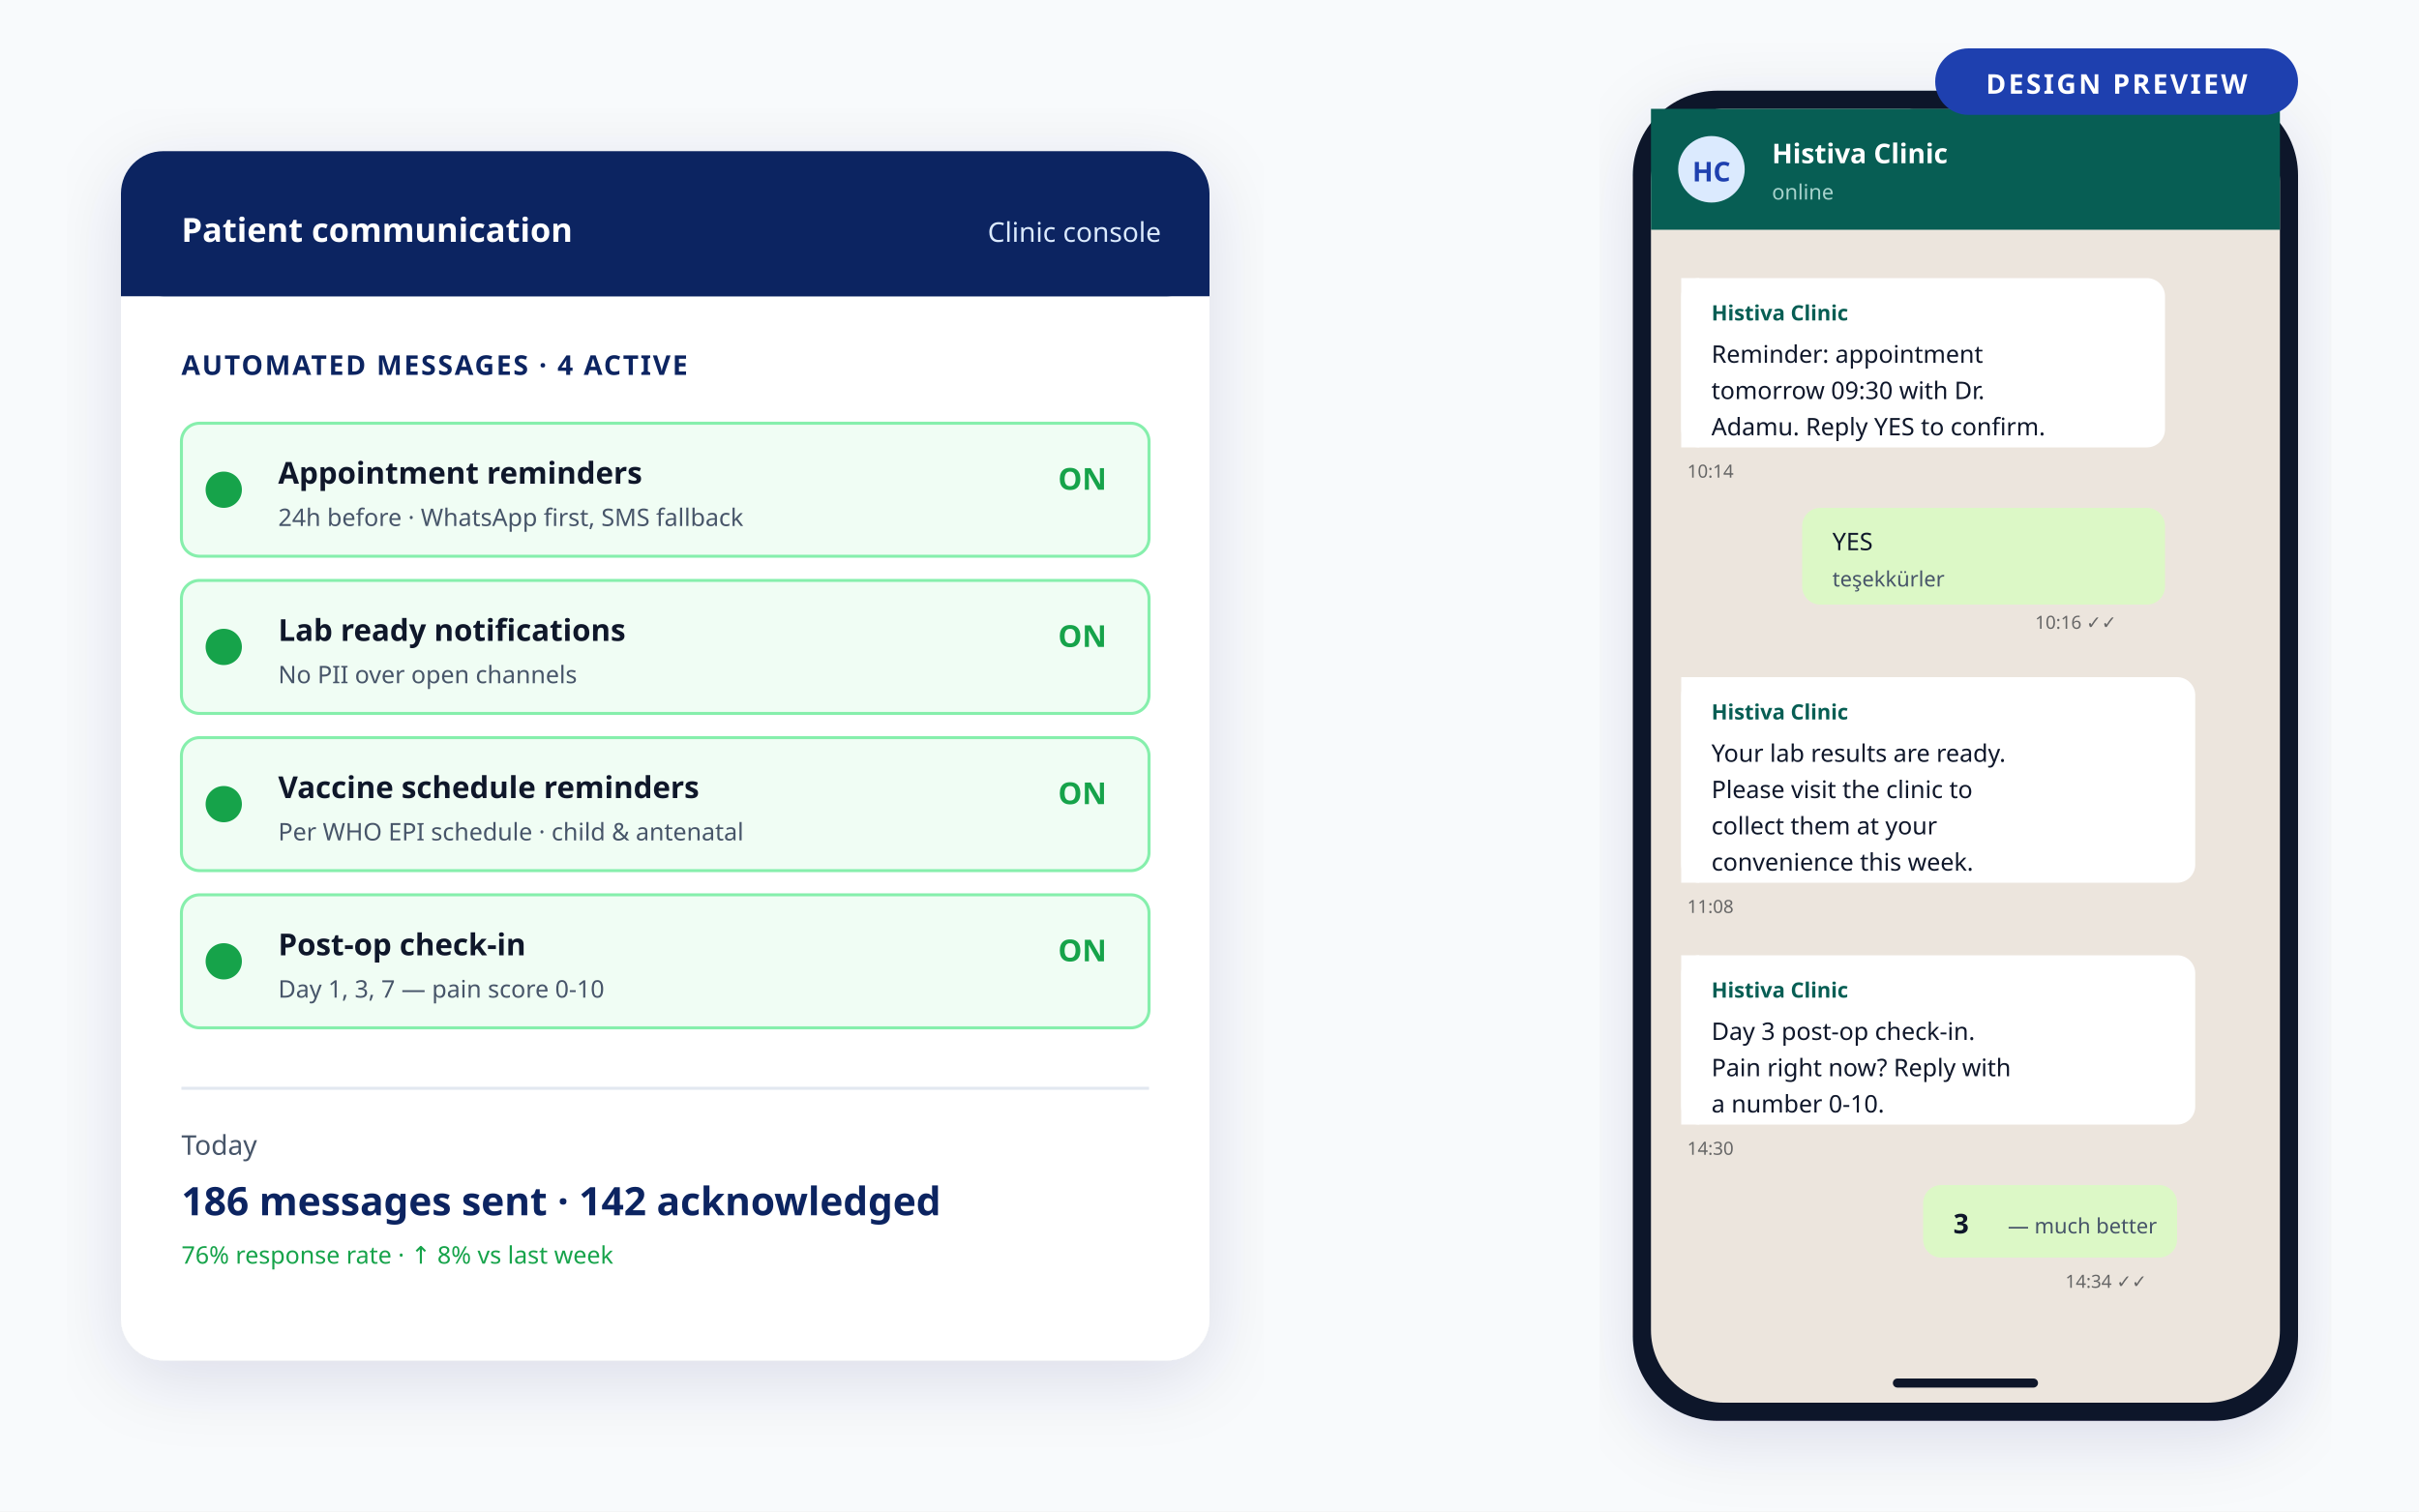
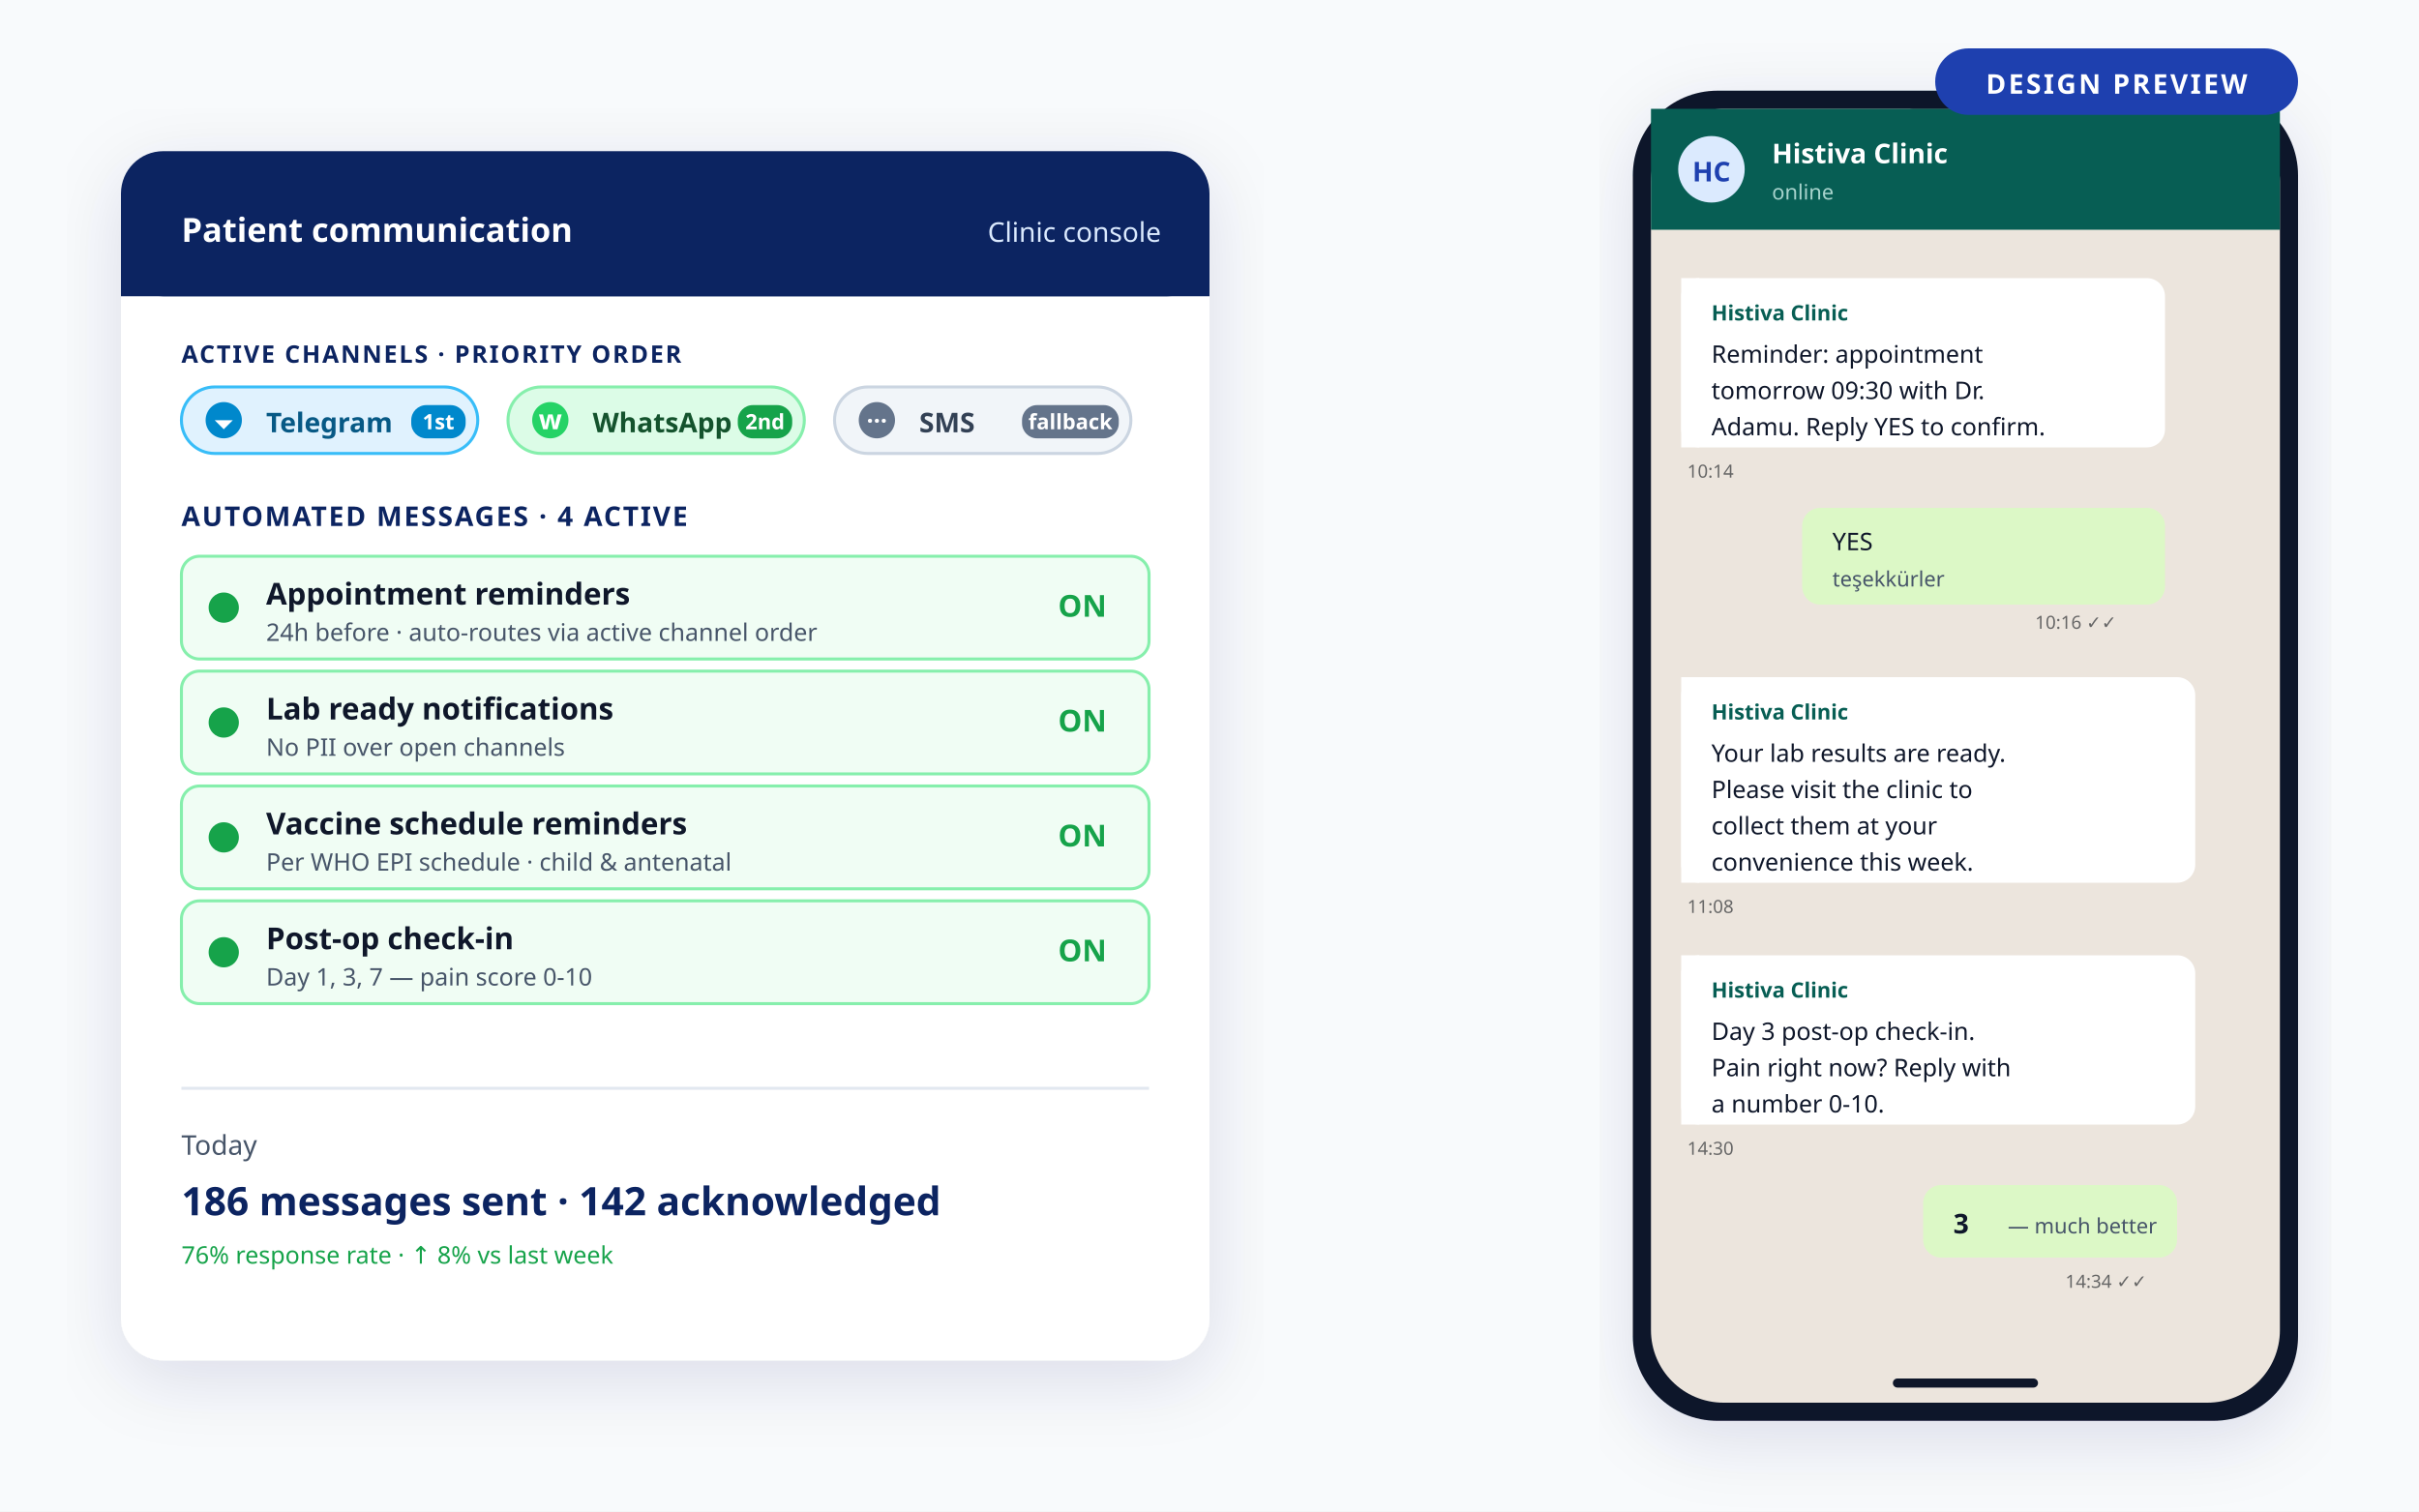
<svg xmlns="http://www.w3.org/2000/svg" viewBox="0 0 800 500" role="img" aria-label="Design preview of WhatsApp and SMS patient communication channel">
  <defs>
    <filter id="vw-shadow" x="-5%" y="-5%" width="110%" height="115%">
      <feDropShadow dx="0" dy="6" stdDeviation="12" flood-color="#0c2461" flood-opacity="0.12" />
    </filter>
  </defs>
  <rect width="800" height="500" fill="#f8fafc" />
  <g filter="url(#vw-shadow)" transform="translate(40, 50)">
    <rect width="360" height="400" rx="14" fill="#ffffff" />
  </g>
  <g font-family="ui-sans-serif, system-ui, sans-serif">
    <rect x="40" y="50" width="360" height="48" rx="14" fill="#0c2461" />
    <rect x="40" y="84" width="360" height="14" fill="#0c2461" />
    <text x="60" y="80" font-size="11" font-weight="700" fill="#ffffff">Patient communication</text>
    <text x="384" y="80" font-size="9" fill="#dbeafe" text-anchor="end">Clinic console</text>
-     <text x="60" y="124" font-size="9" font-weight="700" fill="#0c2461" letter-spacing="0.6">AUTOMATED MESSAGES · 4 ACTIVE</text>
-     <g transform="translate(60, 140)">
-       <rect width="320" height="44" rx="6" fill="#f0fdf4" stroke="#86efac" />
-       <circle cx="14" cy="22" r="6" fill="#16a34a" />
-       <text x="32" y="20" font-size="10" font-weight="600" fill="#0f172a">Appointment reminders</text>
-       <text x="32" y="34" font-size="8" fill="#475569">24h before · WhatsApp first, SMS fallback</text>
-       <text x="306" y="22" font-size="10" font-weight="700" fill="#16a34a" text-anchor="end">ON</text>
+     <text x="60" y="120" font-size="8" font-weight="700" fill="#0c2461" letter-spacing="0.6">ACTIVE CHANNELS · PRIORITY ORDER</text>
+     <g transform="translate(60, 128)">
+       <rect width="98" height="22" rx="11" fill="#e0f2fe" stroke="#38bdf8" />
+       <circle cx="14" cy="11" r="6" fill="#0088cc" />
+       <path d="M 11 11 L 17 11 L 14 14 Z" fill="#ffffff" />
+       <text x="28" y="15" font-size="9" font-weight="600" fill="#075985">Telegram</text>
+       <rect x="76" y="6" width="18" height="11" rx="5" fill="#0088cc" />
+       <text x="85" y="14" font-size="7" font-weight="700" fill="#ffffff" text-anchor="middle">1st</text>
+       <rect x="108" width="98" height="22" rx="11" fill="#dcfce7" stroke="#86efac" />
+       <circle cx="122" cy="11" r="6" fill="#25d366" />
+       <text x="122" y="14" font-size="9" font-weight="700" fill="#ffffff" text-anchor="middle">w</text>
+       <text x="136" y="15" font-size="9" font-weight="600" fill="#14532d">WhatsApp</text>
+       <rect x="184" y="6" width="18" height="11" rx="5" fill="#16a34a" />
+       <text x="193" y="14" font-size="7" font-weight="700" fill="#ffffff" text-anchor="middle">2nd</text>
+       <rect x="216" width="98" height="22" rx="11" fill="#f1f5f9" stroke="#cbd5e1" />
+       <circle cx="230" cy="11" r="6" fill="#64748b" />
+       <text x="230" y="14" font-size="8" font-weight="700" fill="#ffffff" text-anchor="middle">···</text>
+       <text x="244" y="15" font-size="9" font-weight="600" fill="#334155">SMS</text>
+       <rect x="278" y="6" width="32" height="11" rx="5" fill="#64748b" />
+       <text x="294" y="14" font-size="7" font-weight="700" fill="#ffffff" text-anchor="middle">fallback</text>
    </g>
-     <g transform="translate(60, 192)">
-       <rect width="320" height="44" rx="6" fill="#f0fdf4" stroke="#86efac" />
-       <circle cx="14" cy="22" r="6" fill="#16a34a" />
-       <text x="32" y="20" font-size="10" font-weight="600" fill="#0f172a">Lab ready notifications</text>
-       <text x="32" y="34" font-size="8" fill="#475569">No PII over open channels</text>
-       <text x="306" y="22" font-size="10" font-weight="700" fill="#16a34a" text-anchor="end">ON</text>
+     <text x="60" y="174" font-size="9" font-weight="700" fill="#0c2461" letter-spacing="0.6">AUTOMATED MESSAGES · 4 ACTIVE</text>
+     <g transform="translate(60, 184)">
+       <rect width="320" height="34" rx="6" fill="#f0fdf4" stroke="#86efac" />
+       <circle cx="14" cy="17" r="5" fill="#16a34a" />
+       <text x="28" y="16" font-size="10" font-weight="600" fill="#0f172a">Appointment reminders</text>
+       <text x="28" y="28" font-size="8" fill="#475569">24h before · auto-routes via active channel order</text>
+       <text x="306" y="20" font-size="10" font-weight="700" fill="#16a34a" text-anchor="end">ON</text>
    </g>
-     <g transform="translate(60, 244)">
-       <rect width="320" height="44" rx="6" fill="#f0fdf4" stroke="#86efac" />
-       <circle cx="14" cy="22" r="6" fill="#16a34a" />
-       <text x="32" y="20" font-size="10" font-weight="600" fill="#0f172a">Vaccine schedule reminders</text>
-       <text x="32" y="34" font-size="8" fill="#475569">Per WHO EPI schedule · child &amp; antenatal</text>
-       <text x="306" y="22" font-size="10" font-weight="700" fill="#16a34a" text-anchor="end">ON</text>
+     <g transform="translate(60, 222)">
+       <rect width="320" height="34" rx="6" fill="#f0fdf4" stroke="#86efac" />
+       <circle cx="14" cy="17" r="5" fill="#16a34a" />
+       <text x="28" y="16" font-size="10" font-weight="600" fill="#0f172a">Lab ready notifications</text>
+       <text x="28" y="28" font-size="8" fill="#475569">No PII over open channels</text>
+       <text x="306" y="20" font-size="10" font-weight="700" fill="#16a34a" text-anchor="end">ON</text>
    </g>
-     <g transform="translate(60, 296)">
-       <rect width="320" height="44" rx="6" fill="#f0fdf4" stroke="#86efac" />
-       <circle cx="14" cy="22" r="6" fill="#16a34a" />
-       <text x="32" y="20" font-size="10" font-weight="600" fill="#0f172a">Post-op check-in</text>
-       <text x="32" y="34" font-size="8" fill="#475569">Day 1, 3, 7 — pain score 0-10</text>
-       <text x="306" y="22" font-size="10" font-weight="700" fill="#16a34a" text-anchor="end">ON</text>
+     <g transform="translate(60, 260)">
+       <rect width="320" height="34" rx="6" fill="#f0fdf4" stroke="#86efac" />
+       <circle cx="14" cy="17" r="5" fill="#16a34a" />
+       <text x="28" y="16" font-size="10" font-weight="600" fill="#0f172a">Vaccine schedule reminders</text>
+       <text x="28" y="28" font-size="8" fill="#475569">Per WHO EPI schedule · child &amp; antenatal</text>
+       <text x="306" y="20" font-size="10" font-weight="700" fill="#16a34a" text-anchor="end">ON</text>
+     </g>
+     <g transform="translate(60, 298)">
+       <rect width="320" height="34" rx="6" fill="#f0fdf4" stroke="#86efac" />
+       <circle cx="14" cy="17" r="5" fill="#16a34a" />
+       <text x="28" y="16" font-size="10" font-weight="600" fill="#0f172a">Post-op check-in</text>
+       <text x="28" y="28" font-size="8" fill="#475569">Day 1, 3, 7 — pain score 0-10</text>
+       <text x="306" y="20" font-size="10" font-weight="700" fill="#16a34a" text-anchor="end">ON</text>
    </g>
    <line x1="60" y1="360" x2="380" y2="360" stroke="#e2e8f0" />
    <text x="60" y="382" font-size="9" fill="#475569">Today</text>
    <text x="60" y="402" font-size="13" font-weight="700" fill="#0c2461">186 messages sent · 142 acknowledged</text>
    <text x="60" y="418" font-size="8" fill="#16a34a">76% response rate · ↑ 8% vs last week</text>
  </g>
  <g filter="url(#vw-shadow)" transform="translate(540, 30)">
    <rect width="220" height="440" rx="28" fill="#0f172a" />
    <rect x="6" y="6" width="208" height="428" rx="24" fill="#ece5dd" />
  </g>
  <rect x="626" y="36" width="48" height="14" rx="7" fill="#0f172a" />
  <rect x="626" y="456" width="48" height="3" rx="1.5" fill="#0f172a" />
  <g font-family="ui-sans-serif, system-ui, sans-serif">
    <rect x="546" y="36" width="208" height="40" fill="#075e54" />
    <circle cx="566" cy="56" r="11" fill="#dbeafe" />
    <text x="566" y="60" font-size="9" font-weight="700" fill="#1e40af" text-anchor="middle">HC</text>
    <text x="586" y="54" font-size="9" font-weight="600" fill="#ffffff">Histiva Clinic</text>
    <text x="586" y="66" font-size="7" fill="#a7d3cc">online</text>
    <g transform="translate(556, 92)">
      <rect width="160" height="56" rx="6" fill="#ffffff" />
      <rect x="0" y="0" width="6" height="56" fill="#ffffff" />
      <text x="10" y="14" font-size="7" font-weight="700" fill="#075e54">Histiva Clinic</text>
      <text x="10" y="28" font-size="8" fill="#0f172a">Reminder: appointment</text>
      <text x="10" y="40" font-size="8" fill="#0f172a">tomorrow 09:30 with Dr.</text>
      <text x="10" y="52" font-size="8" fill="#0f172a">Adamu. Reply YES to confirm.</text>
    </g>
    <text x="558" y="158" font-size="6" fill="#666666">10:14</text>
    <g transform="translate(596, 168)">
      <rect width="120" height="32" rx="6" fill="#dcf8c6" />
      <text x="10" y="14" font-size="8" fill="#0f172a">YES</text>
      <text x="10" y="26" font-size="7" fill="#475569">teşekkürler</text>
    </g>
    <text x="700" y="208" font-size="6" fill="#666666" text-anchor="end">10:16 ✓✓</text>
    <g transform="translate(556, 224)">
      <rect width="170" height="68" rx="6" fill="#ffffff" />
      <rect x="0" y="0" width="6" height="68" fill="#ffffff" />
      <text x="10" y="14" font-size="7" font-weight="700" fill="#075e54">Histiva Clinic</text>
      <text x="10" y="28" font-size="8" fill="#0f172a">Your lab results are ready.</text>
      <text x="10" y="40" font-size="8" fill="#0f172a">Please visit the clinic to</text>
      <text x="10" y="52" font-size="8" fill="#0f172a">collect them at your</text>
      <text x="10" y="64" font-size="8" fill="#0f172a">convenience this week.</text>
    </g>
    <text x="558" y="302" font-size="6" fill="#666666">11:08</text>
    <g transform="translate(556, 316)">
      <rect width="170" height="56" rx="6" fill="#ffffff" />
      <rect x="0" y="0" width="6" height="56" fill="#ffffff" />
      <text x="10" y="14" font-size="7" font-weight="700" fill="#075e54">Histiva Clinic</text>
      <text x="10" y="28" font-size="8" fill="#0f172a">Day 3 post-op check-in.</text>
      <text x="10" y="40" font-size="8" fill="#0f172a">Pain right now? Reply with</text>
      <text x="10" y="52" font-size="8" fill="#0f172a">a number 0-10.</text>
    </g>
    <text x="558" y="382" font-size="6" fill="#666666">14:30</text>
    <g transform="translate(636, 392)">
      <rect width="84" height="24" rx="6" fill="#dcf8c6" />
      <text x="10" y="16" font-size="9" font-weight="700" fill="#0f172a">3</text>
      <text x="28" y="16" font-size="7" fill="#475569">— much better</text>
    </g>
    <text x="710" y="426" font-size="6" fill="#666666" text-anchor="end">14:34 ✓✓</text>
  </g>
  <g transform="translate(640, 16)">
    <rect width="120" height="22" rx="11" fill="#1e40af" />
    <text x="60" y="15" font-family="ui-sans-serif, system-ui, sans-serif" font-size="9" font-weight="700" fill="#ffffff" text-anchor="middle" letter-spacing="0.8">DESIGN PREVIEW</text>
  </g>
</svg>
